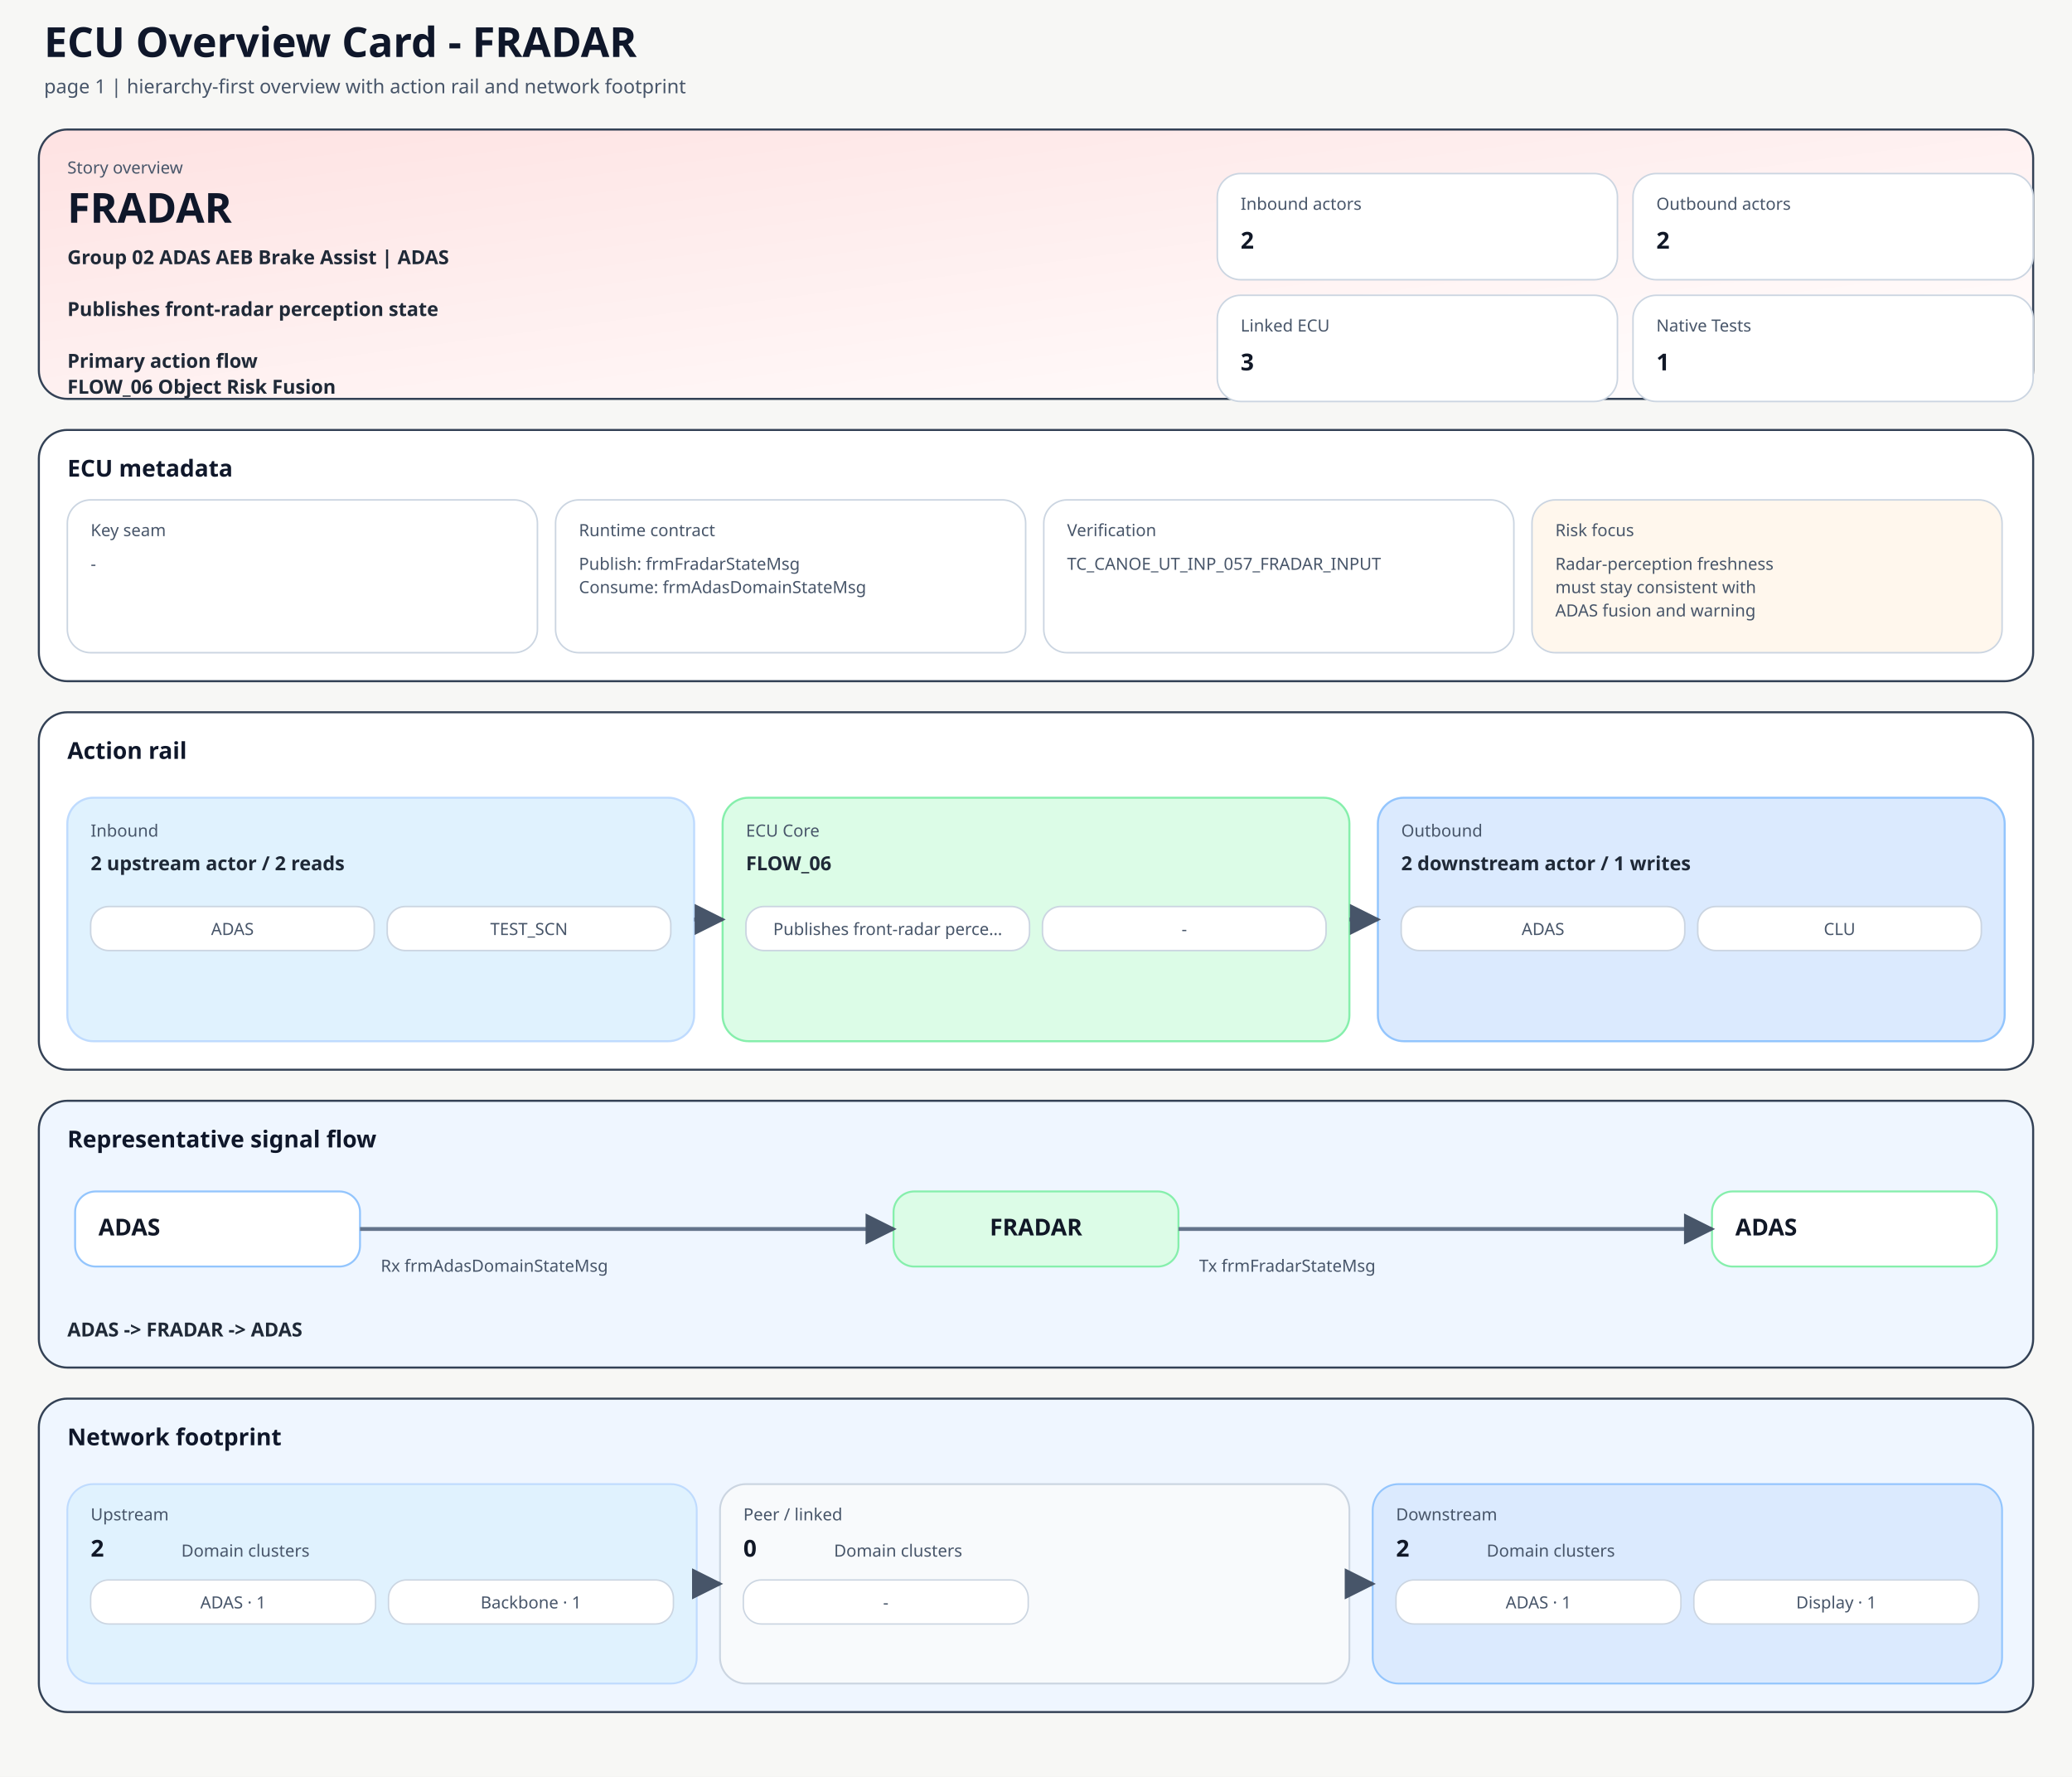
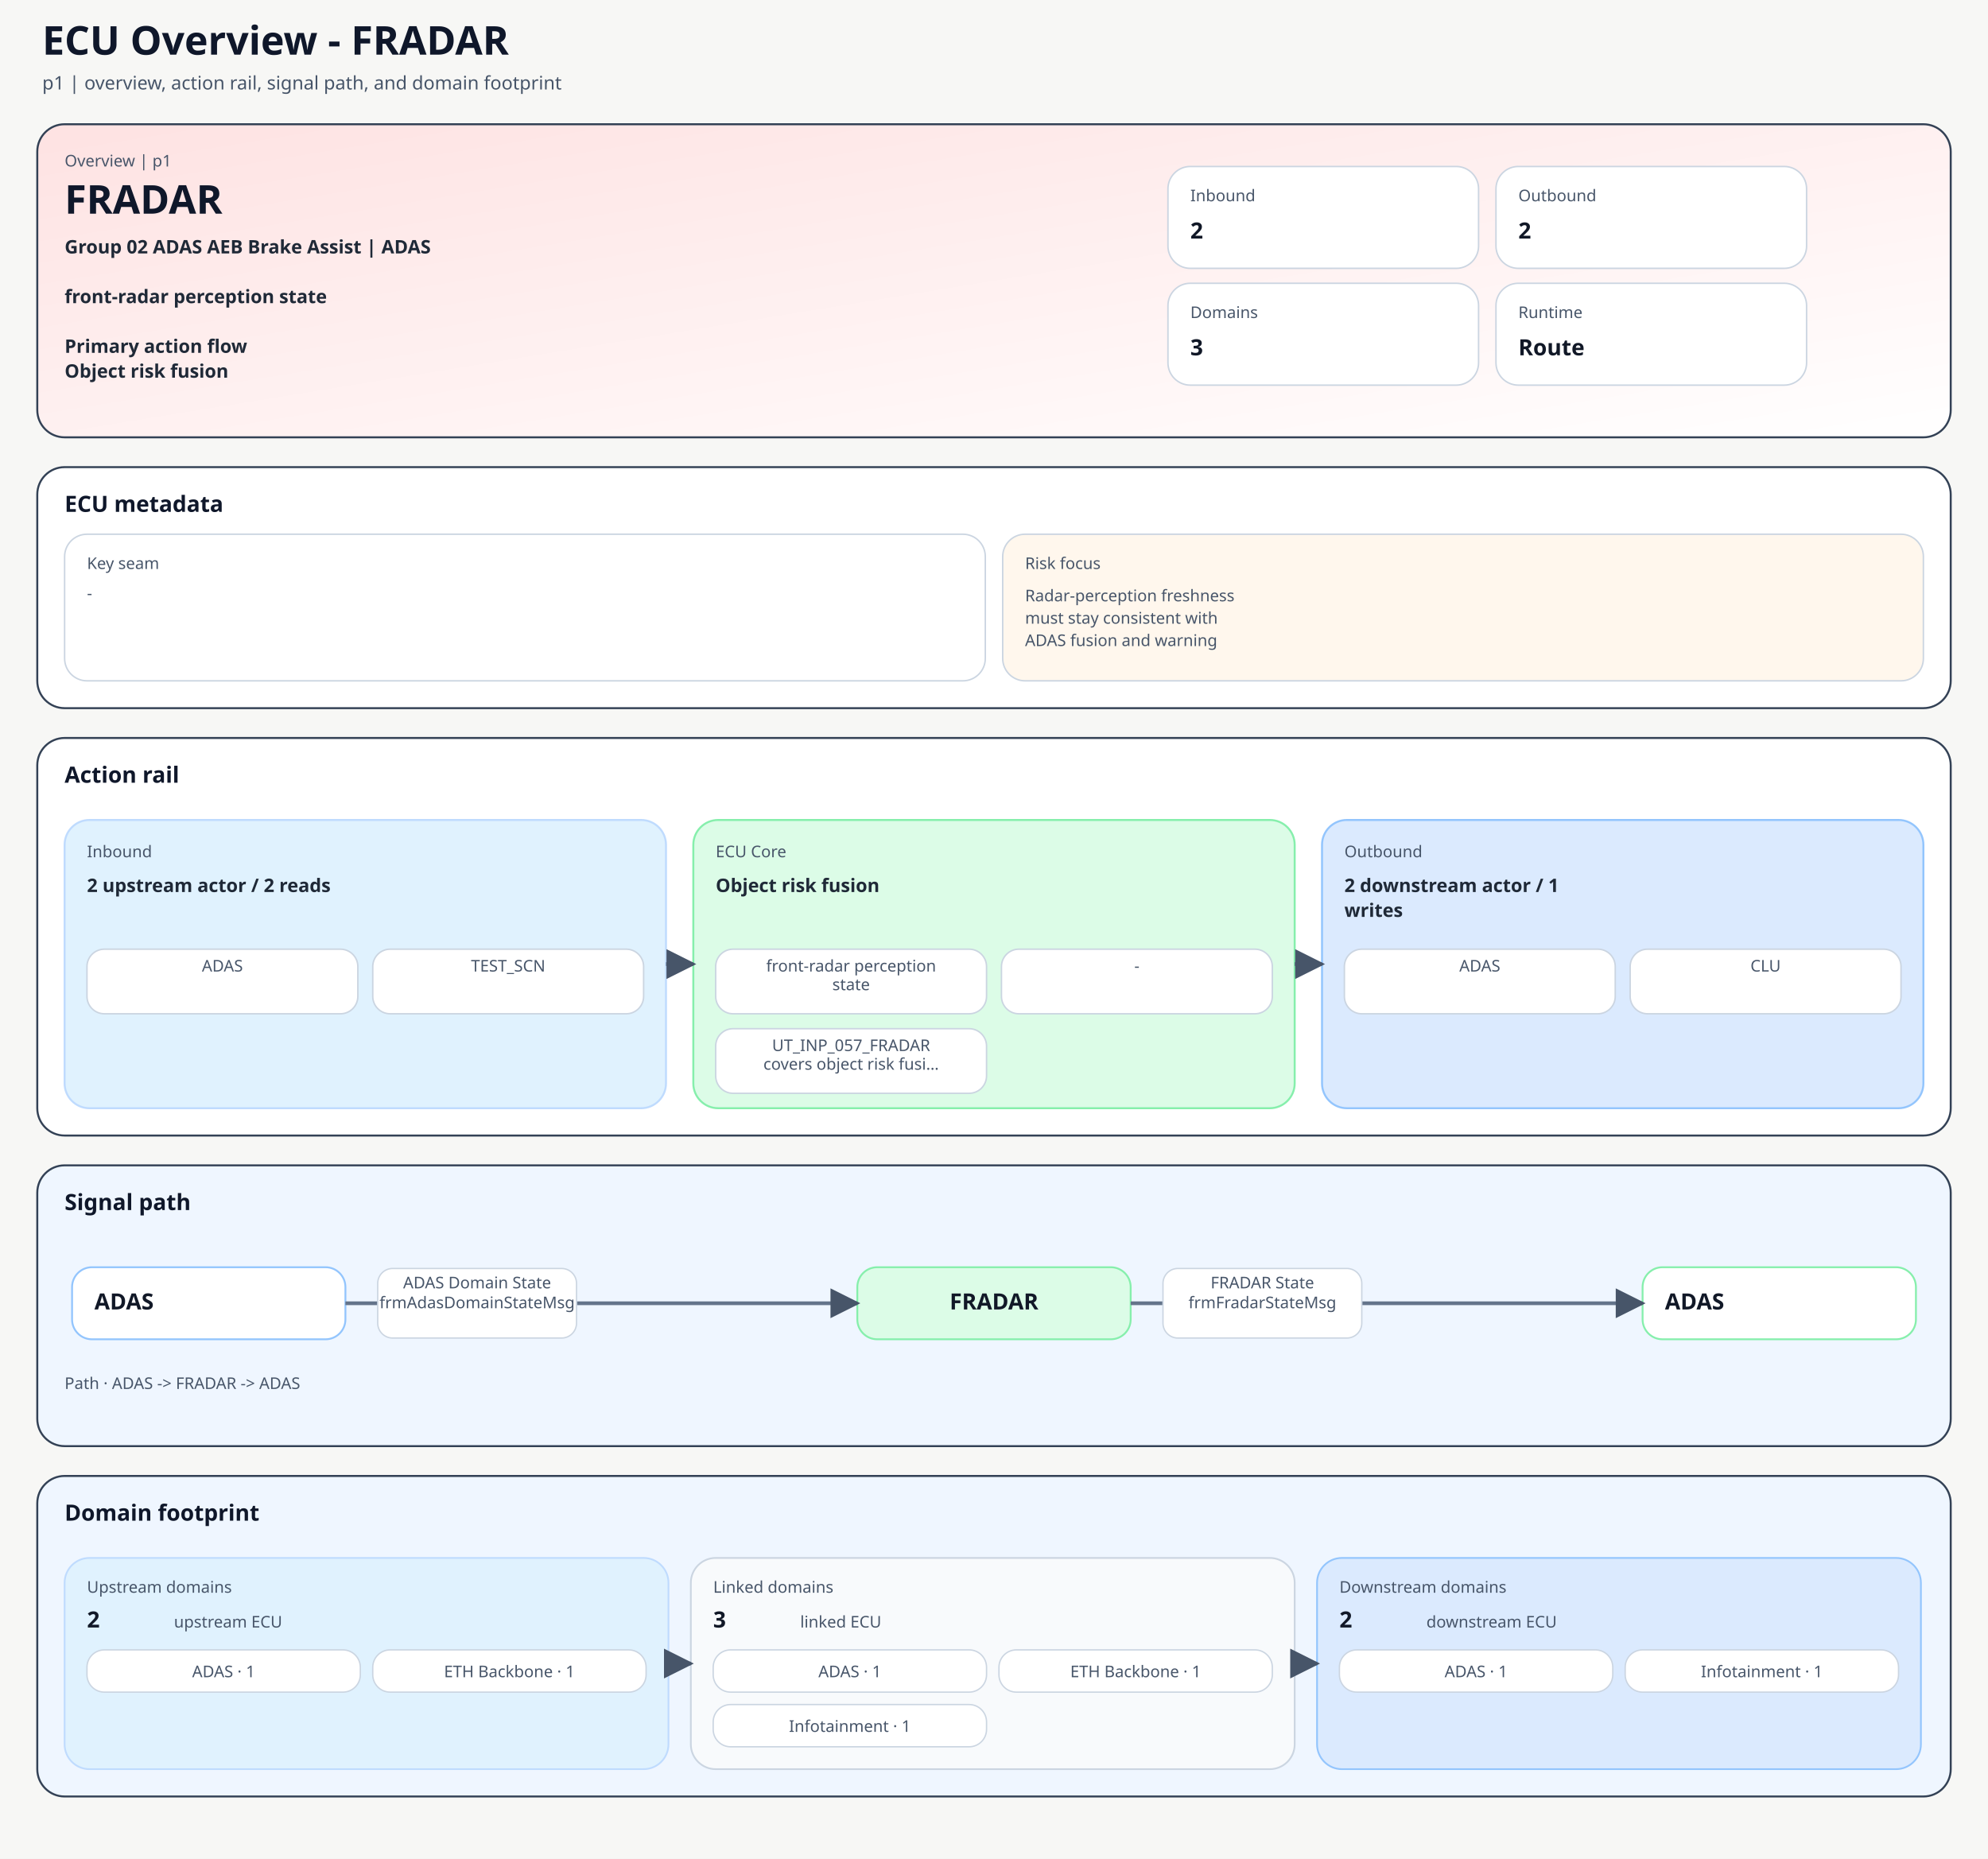
- <svg xmlns="http://www.w3.org/2000/svg" width="1600" height="1372" viewBox="0 0 1600 1372">
+ <svg xmlns="http://www.w3.org/2000/svg" width="1600" height="1496" viewBox="0 0 1600 1496">
  <defs>
    <linearGradient id="heroGradient" x1="0%" y1="0%" x2="100%" y2="100%">
      <stop offset="0%" stop-color="#fee2e2" />
      <stop offset="100%" stop-color="#ffffff" />
    </linearGradient>
    <marker id="arrow" viewBox="0 0 10 10" refX="9" refY="5" markerWidth="8" markerHeight="8" orient="auto-start-reverse">
      <path d="M 0 0 L 10 5 L 0 10 z" fill="#475569" />
    </marker>
  </defs>
  <style>
    .bg { fill: #f7f7f5; }
    .title { font: 700 32px 'Segoe UI', sans-serif; fill: #0f172a; }
    .sub { font: 500 15px 'Segoe UI', sans-serif; fill: #475569; }
    .label { font: 700 18px 'Segoe UI', sans-serif; fill: #0f172a; }
    .text { font: 600 15px 'Segoe UI', sans-serif; fill: #1f2937; }
    .small { font: 500 13px 'Segoe UI', sans-serif; fill: #475569; }
    .node { font: 700 18px 'Segoe UI', sans-serif; fill: #111827; }
    .box { rx: 22; ry: 22; stroke: #334155; stroke-width: 1.6; }
    .lane { stroke: #64748b; stroke-width: 3; fill: none; marker-end: url(#arrow); }
  </style>
-   <rect x="0" y="0" width="1600" height="1372" class="bg" />
-   <text x="34" y="44" class="title">ECU Overview Card - FRADAR</text>
-   <text x="34" y="72" class="sub">page 1 | hierarchy-first overview with action rail and network footprint</text>
-   <rect x="30" y="100" width="1540" height="208" class="box" fill="url(#heroGradient)" />
-   <text x="52" y="134" class="small">Story overview</text>
+   <rect x="0" y="0" width="1600" height="1496" class="bg" />
+   <text x="34" y="44" class="title">ECU Overview - FRADAR</text>
+   <text x="34" y="72" class="sub">p1 | overview, action rail, signal path, and domain footprint</text>
+   <rect x="30" y="100" width="1540" height="252" class="box" fill="url(#heroGradient)" />
+   <text x="52" y="134" class="small">Overview | p1</text>
  <text x="52" y="172" class="title">FRADAR</text>
  <text x="52" y="204" class="text">Group 02 ADAS AEB Brake Assist | ADAS</text>
  <text x="52" y="224" class="text" />
-   <text x="52" y="244" class="text">Publishes front-radar perception state</text>
+   <text x="52" y="244" class="text">front-radar perception state</text>
  <text x="52" y="264" class="text" />
  <text x="52" y="284" class="text">Primary action flow</text>
-   <text x="52" y="304" class="text">FLOW_06 Object Risk Fusion</text>
-   <rect x="940" y="134" width="309" height="82" rx="18" ry="18" fill="#ffffff" stroke="#cbd5e1" stroke-width="1.2" />
-   <text x="958" y="162" class="small">Inbound actors</text>
+   <text x="52" y="304" class="text">Object risk fusion</text>
+   <rect x="940" y="134" width="250" height="82" rx="18" ry="18" fill="#ffffff" stroke="#cbd5e1" stroke-width="1.2" />
+   <text x="958" y="162" class="small">Inbound</text>
  <text x="958" y="192" class="node">2</text>
-   <rect x="1261" y="134" width="309" height="82" rx="18" ry="18" fill="#ffffff" stroke="#cbd5e1" stroke-width="1.2" />
-   <text x="1279" y="162" class="small">Outbound actors</text>
-   <text x="1279" y="192" class="node">2</text>
-   <rect x="940" y="228" width="309" height="82" rx="18" ry="18" fill="#ffffff" stroke="#cbd5e1" stroke-width="1.2" />
-   <text x="958" y="256" class="small">Linked ECU</text>
+   <rect x="1204" y="134" width="250" height="82" rx="18" ry="18" fill="#ffffff" stroke="#cbd5e1" stroke-width="1.2" />
+   <text x="1222" y="162" class="small">Outbound</text>
+   <text x="1222" y="192" class="node">2</text>
+   <rect x="940" y="228" width="250" height="82" rx="18" ry="18" fill="#ffffff" stroke="#cbd5e1" stroke-width="1.2" />
+   <text x="958" y="256" class="small">Domains</text>
  <text x="958" y="286" class="node">3</text>
-   <rect x="1261" y="228" width="309" height="82" rx="18" ry="18" fill="#ffffff" stroke="#cbd5e1" stroke-width="1.2" />
-   <text x="1279" y="256" class="small">Native Tests</text>
-   <text x="1279" y="286" class="node">1</text>
-   <rect x="30" y="332" width="1540" height="194" class="box" fill="#ffffff" />
-   <text x="52" y="368" class="label">ECU metadata</text>
-   <rect x="52" y="386" width="363" height="118" rx="18" ry="18" fill="#ffffff" stroke="#cbd5e1" stroke-width="1.2" />
-   <text x="70" y="414" class="small">Key seam</text>
-   <text x="70" y="440" class="small">-</text>
-   <rect x="429" y="386" width="363" height="118" rx="18" ry="18" fill="#ffffff" stroke="#cbd5e1" stroke-width="1.2" />
-   <text x="447" y="414" class="small">Runtime contract</text>
-   <text x="447" y="440" class="small">Publish: frmFradarStateMsg</text>
-   <text x="447" y="458" class="small">Consume: frmAdasDomainStateMsg</text>
-   <rect x="806" y="386" width="363" height="118" rx="18" ry="18" fill="#ffffff" stroke="#cbd5e1" stroke-width="1.2" />
-   <text x="824" y="414" class="small">Verification</text>
-   <text x="824" y="440" class="small">TC_CANOE_UT_INP_057_FRADAR_INPUT</text>
-   <rect x="1183" y="386" width="363" height="118" rx="18" ry="18" fill="#fff7ed" stroke="#cbd5e1" stroke-width="1.2" />
-   <text x="1201" y="414" class="small">Risk focus</text>
-   <text x="1201" y="440" class="small">Radar-perception freshness</text>
-   <text x="1201" y="458" class="small">must stay consistent with</text>
-   <text x="1201" y="476" class="small">ADAS fusion and warning</text>
-   <rect x="30" y="550" width="1540" height="276" class="box" fill="#ffffff" />
-   <text x="52" y="586" class="label">Action rail</text>
-   <rect x="52" y="616" width="484" height="188" rx="20" ry="20" fill="#e0f2fe" stroke="#bfdbfe" stroke-width="1.6" />
-   <text x="70" y="646" class="small">Inbound</text>
-   <text x="70" y="672" class="text">2 upstream actor / 2 reads</text>
-   <rect x="70" y="700" width="219" height="34" rx="14" ry="14" fill="#ffffff" stroke="#cbd5e1" stroke-width="1.2" />
-   <text x="179.5" y="722" text-anchor="middle" class="small">ADAS</text>
-   <rect x="299" y="700" width="219" height="34" rx="14" ry="14" fill="#ffffff" stroke="#cbd5e1" stroke-width="1.2" />
-   <text x="408.5" y="722" text-anchor="middle" class="small">TEST_SCN</text>
-   <rect x="558" y="616" width="484" height="188" rx="20" ry="20" fill="#dcfce7" stroke="#86efac" stroke-width="1.6" />
-   <text x="576" y="646" class="small">ECU Core</text>
-   <text x="576" y="672" class="text">FLOW_06</text>
-   <rect x="576" y="700" width="219" height="34" rx="14" ry="14" fill="#ffffff" stroke="#cbd5e1" stroke-width="1.2" />
-   <text x="685.5" y="722" text-anchor="middle" class="small">Publishes front-radar perce…</text>
-   <rect x="805" y="700" width="219" height="34" rx="14" ry="14" fill="#ffffff" stroke="#cbd5e1" stroke-width="1.2" />
-   <text x="914.5" y="722" text-anchor="middle" class="small">-</text>
-   <rect x="1064" y="616" width="484" height="188" rx="20" ry="20" fill="#dbeafe" stroke="#93c5fd" stroke-width="1.6" />
-   <text x="1082" y="646" class="small">Outbound</text>
-   <text x="1082" y="672" class="text">2 downstream actor / 1 writes</text>
-   <rect x="1082" y="700" width="219" height="34" rx="14" ry="14" fill="#ffffff" stroke="#cbd5e1" stroke-width="1.2" />
-   <text x="1191.5" y="722" text-anchor="middle" class="small">ADAS</text>
-   <rect x="1311" y="700" width="219" height="34" rx="14" ry="14" fill="#ffffff" stroke="#cbd5e1" stroke-width="1.2" />
-   <text x="1420.5" y="722" text-anchor="middle" class="small">CLU</text>
-   <line x1="536" y1="710.0" x2="558" y2="710.0" class="lane" />
-   <line x1="1042" y1="710.0" x2="1064" y2="710.0" class="lane" />
-   <rect x="30" y="850" width="1540" height="206" class="box" fill="#eff6ff" />
-   <text x="52" y="886" class="label">Representative signal flow</text>
-   <rect x="58" y="920" width="220" height="58" rx="16" ry="16" fill="#ffffff" stroke="#93c5fd" stroke-width="1.5" />
-   <text x="76" y="954" class="node">ADAS</text>
-   <rect x="690" y="920" width="220" height="58" rx="16" ry="16" fill="#dcfce7" stroke="#86efac" stroke-width="1.5" />
-   <text x="800" y="954" text-anchor="middle" class="node">FRADAR</text>
-   <rect x="1322" y="920" width="220" height="58" rx="16" ry="16" fill="#ffffff" stroke="#86efac" stroke-width="1.5" />
-   <text x="1340" y="954" class="node">ADAS</text>
-   <line x1="278" y1="949" x2="690" y2="949" class="lane" />
-   <text x="294" y="982" class="small">Rx frmAdasDomainStateMsg</text>
-   <line x1="910" y1="949" x2="1322" y2="949" class="lane" />
-   <text x="926" y="982" class="small">Tx frmFradarStateMsg</text>
-   <text x="52" y="1032" class="text">ADAS -&gt; FRADAR -&gt; ADAS</text>
-   <rect x="30" y="1080" width="1540" height="242" class="box" fill="#eff6ff" />
-   <text x="52" y="1116" class="label">Network footprint</text>
-   <rect x="52" y="1146" width="486" height="154" rx="20" ry="20" fill="#e0f2fe" stroke="#bfdbfe" stroke-width="1.4" />
-   <text x="70" y="1174" class="small">Upstream</text>
-   <text x="70" y="1202" class="node">2</text>
-   <text x="140" y="1202" class="small">Domain clusters</text>
-   <rect x="70" y="1220" width="220" height="34" rx="14" ry="14" fill="#ffffff" stroke="#cbd5e1" stroke-width="1.1" />
-   <text x="180.0" y="1242" text-anchor="middle" class="small">ADAS · 1</text>
-   <rect x="300" y="1220" width="220" height="34" rx="14" ry="14" fill="#ffffff" stroke="#cbd5e1" stroke-width="1.1" />
-   <text x="410.0" y="1242" text-anchor="middle" class="small">Backbone · 1</text>
-   <rect x="556" y="1146" width="486" height="154" rx="20" ry="20" fill="#f8fafc" stroke="#cbd5e1" stroke-width="1.4" />
-   <text x="574" y="1174" class="small">Peer / linked</text>
-   <text x="574" y="1202" class="node">0</text>
-   <text x="644" y="1202" class="small">Domain clusters</text>
-   <rect x="574" y="1220" width="220" height="34" rx="14" ry="14" fill="#ffffff" stroke="#cbd5e1" stroke-width="1.1" />
-   <text x="684.0" y="1242" text-anchor="middle" class="small">-</text>
-   <rect x="1060" y="1146" width="486" height="154" rx="20" ry="20" fill="#dbeafe" stroke="#93c5fd" stroke-width="1.4" />
-   <text x="1078" y="1174" class="small">Downstream</text>
-   <text x="1078" y="1202" class="node">2</text>
-   <text x="1148" y="1202" class="small">Domain clusters</text>
-   <rect x="1078" y="1220" width="220" height="34" rx="14" ry="14" fill="#ffffff" stroke="#cbd5e1" stroke-width="1.1" />
-   <text x="1188.0" y="1242" text-anchor="middle" class="small">ADAS · 1</text>
-   <rect x="1308" y="1220" width="220" height="34" rx="14" ry="14" fill="#ffffff" stroke="#cbd5e1" stroke-width="1.1" />
-   <text x="1418.0" y="1242" text-anchor="middle" class="small">Display · 1</text>
-   <line x1="538" y1="1223.0" x2="556" y2="1223.0" class="lane" />
-   <line x1="1042" y1="1223.0" x2="1060" y2="1223.0" class="lane" />
+   <rect x="1204" y="228" width="250" height="82" rx="18" ry="18" fill="#ffffff" stroke="#cbd5e1" stroke-width="1.2" />
+   <text x="1222" y="256" class="small">Runtime</text>
+   <text x="1222" y="286" class="node">Route</text>
+   <rect x="30" y="376" width="1540" height="194" class="box" fill="#ffffff" />
+   <text x="52" y="412" class="label">ECU metadata</text>
+   <rect x="52" y="430" width="741" height="118" rx="18" ry="18" fill="#ffffff" stroke="#cbd5e1" stroke-width="1.2" />
+   <text x="70" y="458" class="small">Key seam</text>
+   <text x="70" y="482" class="small">-</text>
+   <rect x="807" y="430" width="741" height="118" rx="18" ry="18" fill="#fff7ed" stroke="#cbd5e1" stroke-width="1.2" />
+   <text x="825" y="458" class="small">Risk focus</text>
+   <text x="825" y="484" class="small">Radar-perception freshness</text>
+   <text x="825" y="502" class="small">must stay consistent with</text>
+   <text x="825" y="520" class="small">ADAS fusion and warning</text>
+   <rect x="30" y="594" width="1540" height="320" class="box" fill="#ffffff" />
+   <text x="52" y="630" class="label">Action rail</text>
+   <rect x="52" y="660" width="484" height="232" rx="20" ry="20" fill="#e0f2fe" stroke="#bfdbfe" stroke-width="1.6" />
+   <text x="70" y="690" class="small">Inbound</text>
+   <text x="70" y="718" class="text">2 upstream actor / 2 reads</text>
+   <rect x="70" y="764" width="218" height="52" rx="14" ry="14" fill="#ffffff" stroke="#cbd5e1" stroke-width="1.2" />
+   <text x="179.0" y="782" text-anchor="middle" class="small">ADAS</text>
+   <rect x="300" y="764" width="218" height="52" rx="14" ry="14" fill="#ffffff" stroke="#cbd5e1" stroke-width="1.2" />
+   <text x="409.0" y="782" text-anchor="middle" class="small">TEST_SCN</text>
+   <rect x="558" y="660" width="484" height="232" rx="20" ry="20" fill="#dcfce7" stroke="#86efac" stroke-width="1.6" />
+   <text x="576" y="690" class="small">ECU Core</text>
+   <text x="576" y="718" class="text">Object risk fusion</text>
+   <rect x="576" y="764" width="218" height="52" rx="14" ry="14" fill="#ffffff" stroke="#cbd5e1" stroke-width="1.2" />
+   <text x="685.0" y="782" text-anchor="middle" class="small">front-radar perception</text>
+   <text x="685.0" y="797" text-anchor="middle" class="small">state</text>
+   <rect x="806" y="764" width="218" height="52" rx="14" ry="14" fill="#ffffff" stroke="#cbd5e1" stroke-width="1.2" />
+   <text x="915.0" y="782" text-anchor="middle" class="small">-</text>
+   <rect x="576" y="828" width="218" height="52" rx="14" ry="14" fill="#ffffff" stroke="#cbd5e1" stroke-width="1.2" />
+   <text x="685.0" y="846" text-anchor="middle" class="small">UT_INP_057_FRADAR</text>
+   <text x="685.0" y="861" text-anchor="middle" class="small">covers object risk fusi…</text>
+   <rect x="1064" y="660" width="484" height="232" rx="20" ry="20" fill="#dbeafe" stroke="#93c5fd" stroke-width="1.6" />
+   <text x="1082" y="690" class="small">Outbound</text>
+   <text x="1082" y="718" class="text">2 downstream actor / 1</text>
+   <text x="1082" y="738" class="text">writes</text>
+   <rect x="1082" y="764" width="218" height="52" rx="14" ry="14" fill="#ffffff" stroke="#cbd5e1" stroke-width="1.2" />
+   <text x="1191.0" y="782" text-anchor="middle" class="small">ADAS</text>
+   <rect x="1312" y="764" width="218" height="52" rx="14" ry="14" fill="#ffffff" stroke="#cbd5e1" stroke-width="1.2" />
+   <text x="1421.0" y="782" text-anchor="middle" class="small">CLU</text>
+   <line x1="536" y1="776.0" x2="558" y2="776.0" class="lane" />
+   <line x1="1042" y1="776.0" x2="1064" y2="776.0" class="lane" />
+   <rect x="30" y="938" width="1540" height="226" class="box" fill="#eff6ff" />
+   <text x="52" y="974" class="label">Signal path</text>
+   <rect x="58" y="1020" width="220" height="58" rx="16" ry="16" fill="#ffffff" stroke="#93c5fd" stroke-width="1.5" />
+   <text x="76" y="1054" class="node">ADAS</text>
+   <rect x="690" y="1020" width="220" height="58" rx="16" ry="16" fill="#dcfce7" stroke="#86efac" stroke-width="1.5" />
+   <text x="800" y="1054" text-anchor="middle" class="node">FRADAR</text>
+   <rect x="1322" y="1020" width="220" height="58" rx="16" ry="16" fill="#ffffff" stroke="#86efac" stroke-width="1.5" />
+   <text x="1340" y="1054" class="node">ADAS</text>
+   <line x1="278" y1="1049" x2="690" y2="1049" class="lane" />
+   <rect x="304" y="1021" width="160" height="56" rx="12" ry="12" fill="#ffffff" stroke="#cbd5e1" stroke-width="1.1" />
+   <text x="384.0" y="1037" text-anchor="middle" class="small">ADAS Domain State</text>
+   <text x="384.0" y="1053" text-anchor="middle" class="small">frmAdasDomainStateMsg</text>
+   <line x1="910" y1="1049" x2="1322" y2="1049" class="lane" />
+   <rect x="936" y="1021" width="160" height="56" rx="12" ry="12" fill="#ffffff" stroke="#cbd5e1" stroke-width="1.1" />
+   <text x="1016.0" y="1037" text-anchor="middle" class="small">FRADAR State</text>
+   <text x="1016.0" y="1053" text-anchor="middle" class="small">frmFradarStateMsg</text>
+   <text x="52" y="1118" class="small">Path · ADAS -&gt; FRADAR -&gt; ADAS</text>
+   <rect x="30" y="1188" width="1540" height="258" class="box" fill="#eff6ff" />
+   <text x="52" y="1224" class="label">Domain footprint</text>
+   <rect x="52" y="1254" width="486" height="170" rx="20" ry="20" fill="#e0f2fe" stroke="#bfdbfe" stroke-width="1.4" />
+   <text x="70" y="1282" class="small">Upstream domains</text>
+   <text x="70" y="1310" class="node">2</text>
+   <text x="140" y="1310" class="small">upstream ECU</text>
+   <rect x="70" y="1328" width="220" height="34" rx="14" ry="14" fill="#ffffff" stroke="#cbd5e1" stroke-width="1.1" />
+   <text x="180.0" y="1350" text-anchor="middle" class="small">ADAS · 1</text>
+   <rect x="300" y="1328" width="220" height="34" rx="14" ry="14" fill="#ffffff" stroke="#cbd5e1" stroke-width="1.1" />
+   <text x="410.0" y="1350" text-anchor="middle" class="small">ETH Backbone · 1</text>
+   <rect x="556" y="1254" width="486" height="170" rx="20" ry="20" fill="#f8fafc" stroke="#cbd5e1" stroke-width="1.4" />
+   <text x="574" y="1282" class="small">Linked domains</text>
+   <text x="574" y="1310" class="node">3</text>
+   <text x="644" y="1310" class="small">linked ECU</text>
+   <rect x="574" y="1328" width="220" height="34" rx="14" ry="14" fill="#ffffff" stroke="#cbd5e1" stroke-width="1.1" />
+   <text x="684.0" y="1350" text-anchor="middle" class="small">ADAS · 1</text>
+   <rect x="804" y="1328" width="220" height="34" rx="14" ry="14" fill="#ffffff" stroke="#cbd5e1" stroke-width="1.1" />
+   <text x="914.0" y="1350" text-anchor="middle" class="small">ETH Backbone · 1</text>
+   <rect x="574" y="1372" width="220" height="34" rx="14" ry="14" fill="#ffffff" stroke="#cbd5e1" stroke-width="1.1" />
+   <text x="684.0" y="1394" text-anchor="middle" class="small">Infotainment · 1</text>
+   <rect x="1060" y="1254" width="486" height="170" rx="20" ry="20" fill="#dbeafe" stroke="#93c5fd" stroke-width="1.4" />
+   <text x="1078" y="1282" class="small">Downstream domains</text>
+   <text x="1078" y="1310" class="node">2</text>
+   <text x="1148" y="1310" class="small">downstream ECU</text>
+   <rect x="1078" y="1328" width="220" height="34" rx="14" ry="14" fill="#ffffff" stroke="#cbd5e1" stroke-width="1.1" />
+   <text x="1188.0" y="1350" text-anchor="middle" class="small">ADAS · 1</text>
+   <rect x="1308" y="1328" width="220" height="34" rx="14" ry="14" fill="#ffffff" stroke="#cbd5e1" stroke-width="1.1" />
+   <text x="1418.0" y="1350" text-anchor="middle" class="small">Infotainment · 1</text>
+   <line x1="538" y1="1339.0" x2="556" y2="1339.0" class="lane" />
+   <line x1="1042" y1="1339.0" x2="1060" y2="1339.0" class="lane" />
</svg>
